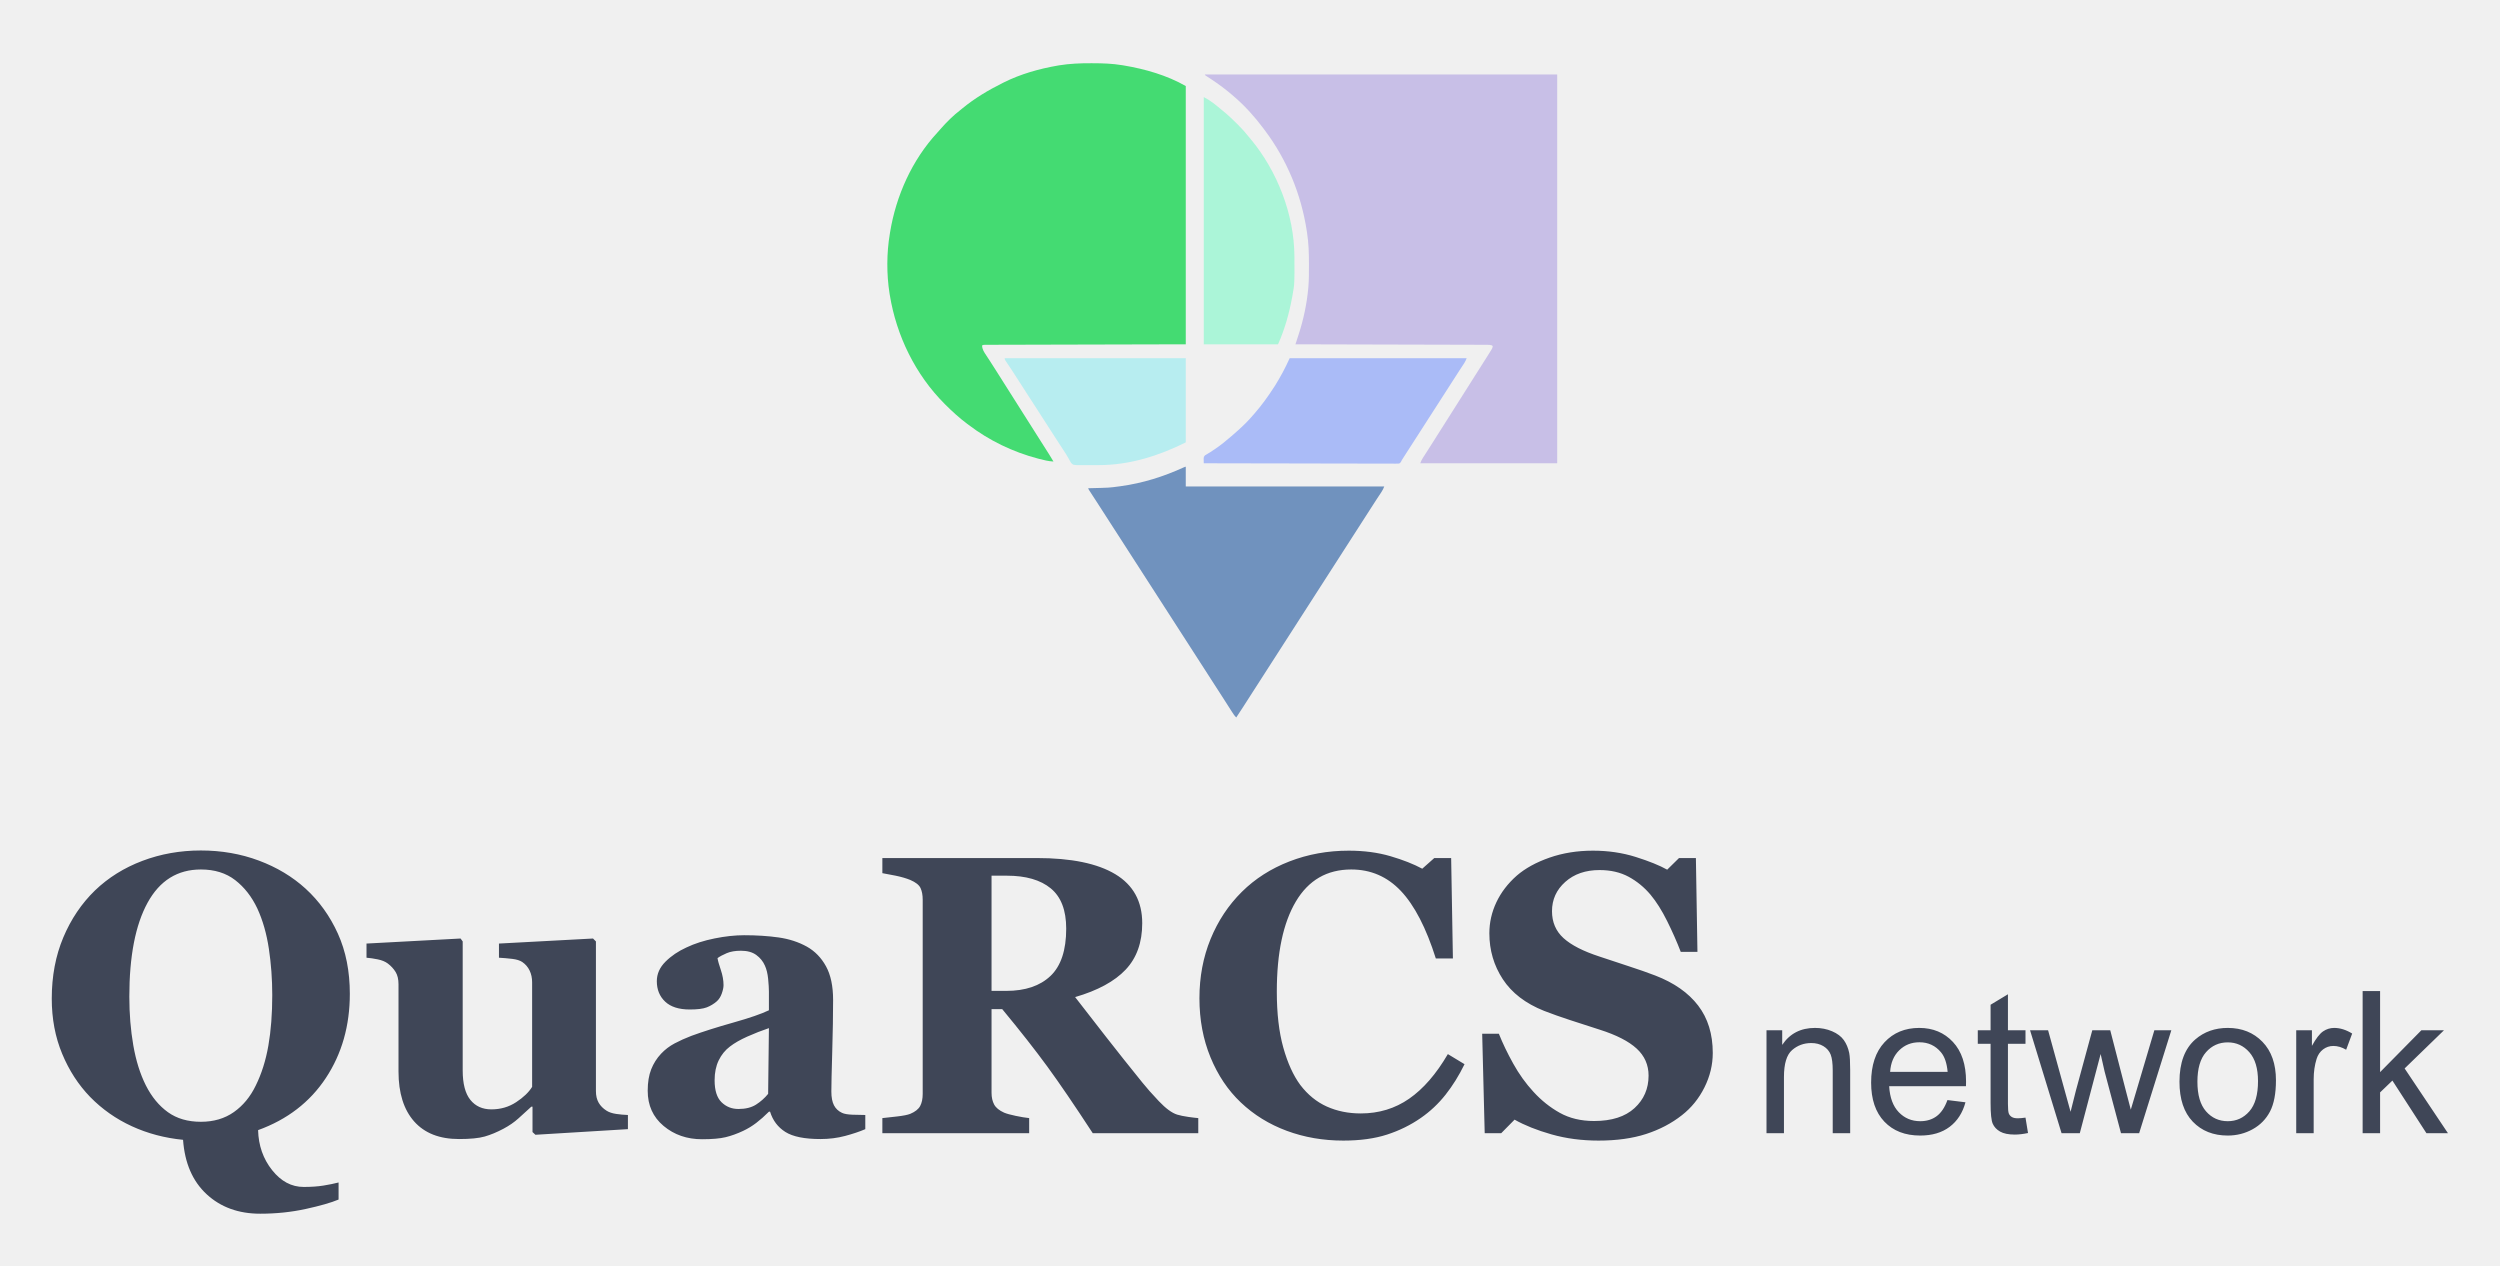
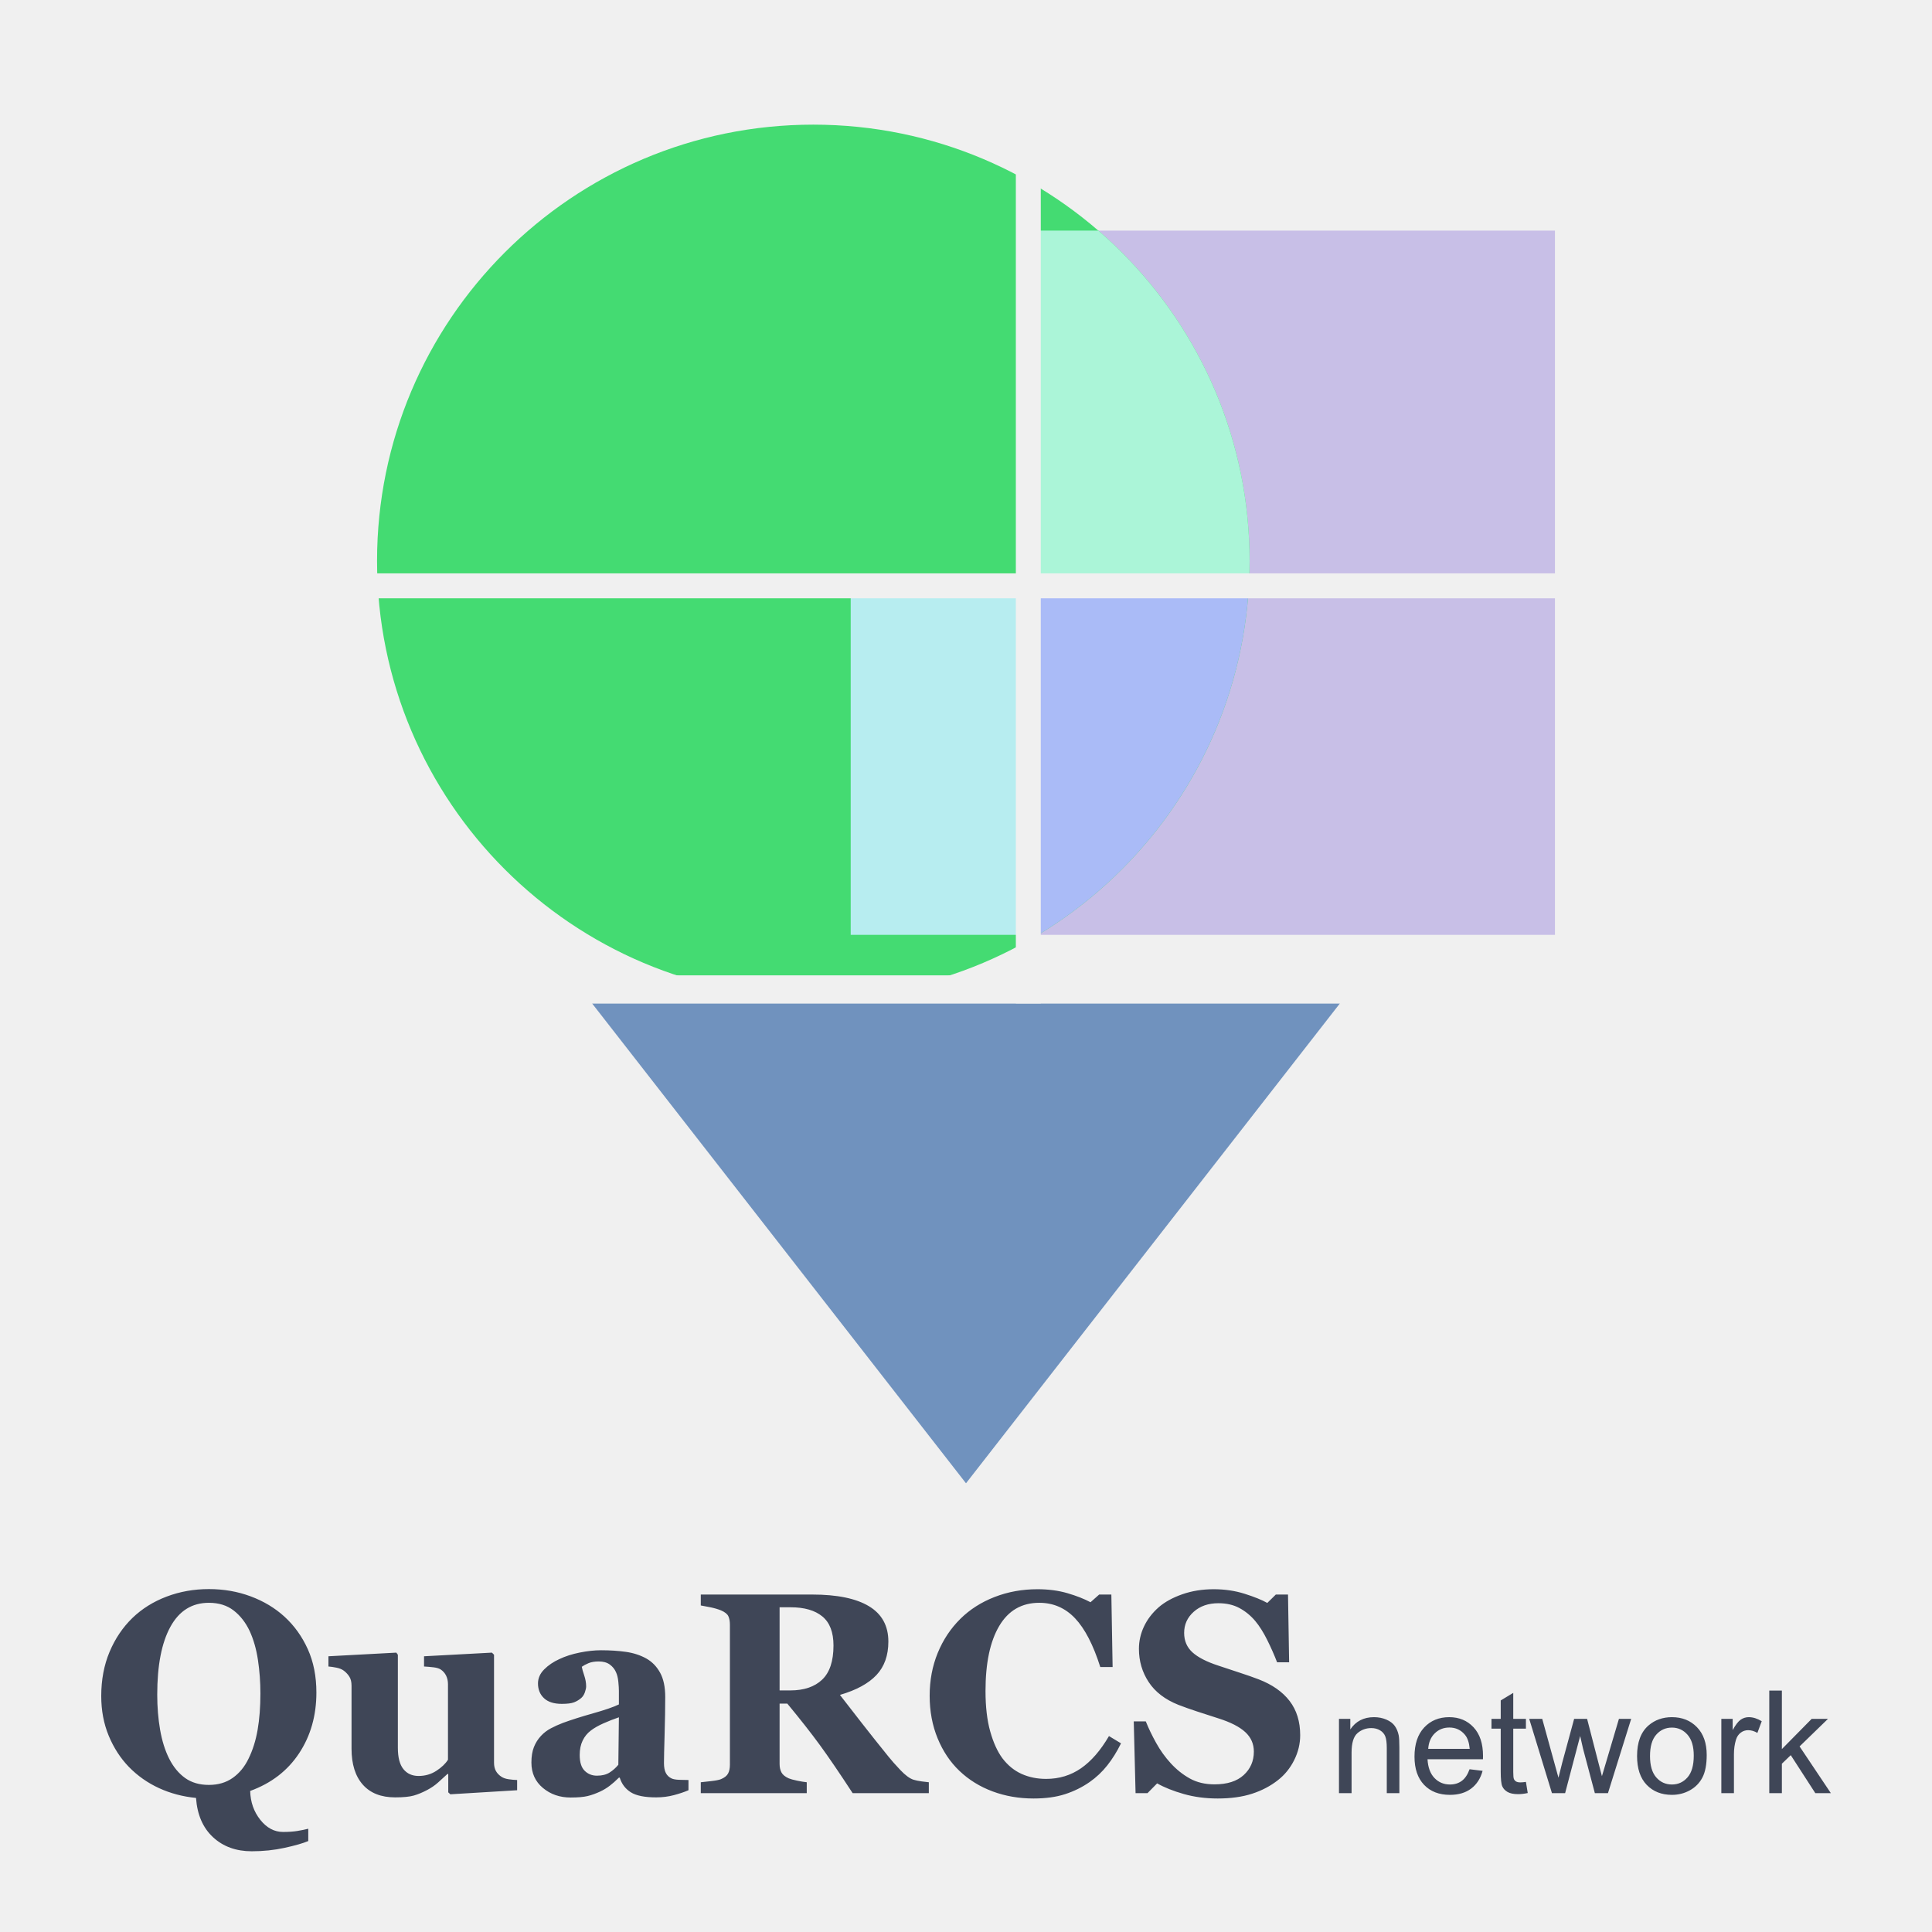
- <svg xmlns="http://www.w3.org/2000/svg" viewBox="-8.8 -12.0 579.1 293.1" fill="none">
-   <g transform="translate(194.22,0.00) scale(0.134432)">
-     <path d="M0 0 C200.31 0 400.62 0 607 0 C607 221.1 607 442.2 607 670 C529.12 670 451.24 670 371 670 C372.363 666.594 373.421 664.108 375.328 661.129 C375.791 660.401 376.254 659.674 376.73 658.924 C377.232 658.145 377.733 657.365 378.25 656.562 C378.777 655.736 379.304 654.909 379.848 654.057 C380.978 652.284 382.11 650.513 383.244 648.743 C385.583 645.09 387.91 641.43 390.238 637.771 C391.419 635.914 392.6 634.058 393.782 632.202 C399.546 623.15 405.276 614.077 411 605 C417.905 594.051 424.83 583.116 431.784 572.199 C437.547 563.148 443.276 554.076 449 545 C455.314 534.988 461.641 524.984 468 515 C474.358 505.015 480.705 495.025 487 485 C487.421 484.33 487.842 483.66 488.276 482.969 C489.417 481.149 490.553 479.325 491.688 477.5 C492.31 476.5 492.933 475.499 493.574 474.469 C495 472 495 472 496 469 C495.67 468.34 495.34 467.68 495 467 C491.865 465.955 489.674 465.87 486.383 465.861 C485.795 465.859 485.795 465.859 482.819 465.845 C481.52 465.844 480.221 465.843 478.883 465.842 C477.495 465.837 476.106 465.832 474.718 465.827 C470.894 465.813 467.07 465.806 463.245 465.799 C459.125 465.791 455.004 465.778 450.883 465.765 C443.741 465.743 436.599 465.725 429.457 465.709 C419.131 465.686 408.804 465.658 398.478 465.629 C381.725 465.581 364.972 465.538 348.219 465.497 C331.943 465.458 315.666 465.417 299.39 465.372 C298.387 465.37 297.384 465.367 296.351 465.364 C291.32 465.35 286.289 465.337 281.258 465.323 C239.506 465.209 197.753 465.102 156 465 C156.256 464.215 156.511 463.429 156.775 462.62 C157.741 459.646 158.705 456.672 159.667 453.696 C160.281 451.799 160.898 449.904 161.515 448.008 C169.774 422.441 175.521 395.78 178 369 C178.085 368.123 178.171 367.246 178.259 366.343 C179.307 354.063 179.244 341.753 179.25 329.438 C179.251 328.255 179.251 327.073 179.252 325.854 C179.236 308.03 178.75 290.639 176 273 C175.917 272.441 175.917 272.441 175.496 269.611 C165.961 206.791 141.272 146.77 103 96 C102.14 94.843 101.281 93.685 100.422 92.527 C85.701 72.871 68.677 53.96 50 38 C49.064 37.187 48.128 36.373 47.164 35.535 C34.362 24.474 20.82 14.698 6.654 5.456 C5.789 4.889 4.923 4.322 4.031 3.738 C3.253 3.233 2.475 2.728 1.674 2.208 C1.121 1.81 0.569 1.411 0 1 C0 0.67 0 0.34 0 0 Z " fill="#C8BFE7" transform="translate(566,39)" />
-     <path d="M0 0 C1.095 0.002 2.19 0.004 3.318 0.006 C20.191 0.053 36.754 0.571 53.438 3.312 C54.522 3.489 55.607 3.666 56.725 3.849 C93.47 10.038 130.945 20.745 163.438 39.312 C163.438 186.162 163.438 333.012 163.438 484.312 C-10.938 484.75 -10.938 484.75 -66.095 484.881 C-88.24 484.94 -88.24 484.94 -98.59 484.968 C-105.854 484.988 -113.118 485.005 -120.382 485.021 C-128.75 485.038 -137.118 485.06 -145.486 485.085 C-149.771 485.098 -154.056 485.109 -158.341 485.116 C-162.209 485.122 -166.078 485.133 -169.946 485.148 C-171.35 485.152 -172.755 485.155 -174.159 485.156 C-176.061 485.157 -177.964 485.165 -179.866 485.174 C-180.925 485.176 -181.985 485.179 -183.076 485.182 C-185.562 485.312 -185.562 485.312 -187.562 486.312 C-187.288 493.259 -184.169 497.698 -180.375 503.375 C-179.092 505.341 -177.81 507.307 -176.527 509.273 C-176.198 509.774 -176.198 509.774 -174.531 512.308 C-171.452 517.008 -168.446 521.754 -165.438 526.5 C-164.271 528.333 -163.104 530.167 -161.938 532 C-156.304 540.861 -150.705 549.744 -145.104 558.626 C-139.275 567.867 -133.432 577.098 -127.562 586.312 C-120.714 597.065 -113.904 607.843 -107.104 618.626 C-101.275 627.867 -95.432 637.097 -89.562 646.312 C-70.363 676.467 -70.363 676.467 -64.562 686.312 C-73.117 685.843 -81.179 683.868 -89.438 681.688 C-89.781 681.598 -89.781 681.598 -91.519 681.142 C-134.486 669.839 -175.153 650.209 -210.562 623.312 C-211.559 622.57 -212.555 621.827 -213.582 621.062 C-226.809 611.137 -238.873 600.183 -250.562 588.5 C-250.81 588.253 -250.81 588.253 -252.062 587.004 C-302.481 536.573 -335.131 469.475 -346.562 399.312 C-346.726 398.323 -346.89 397.333 -347.059 396.313 C-352.194 363.453 -352.081 327.107 -346.562 294.312 C-346.396 293.275 -346.23 292.238 -346.059 291.169 C-335.784 228.361 -308.239 166.789 -264.828 119.789 C-262.98 117.769 -261.191 115.72 -259.406 113.645 C-248.867 101.574 -237.284 90.067 -224.562 80.312 C-223.416 79.381 -222.273 78.446 -221.133 77.508 C-200.043 60.22 -176.931 46.461 -152.562 34.312 C-151.708 33.881 -150.854 33.449 -149.973 33.004 C-121.084 18.557 -89.036 9.554 -57.312 4.062 C-56.439 3.911 -55.566 3.76 -54.667 3.604 C-36.506 0.681 -18.366 -0.064 0 0 Z " fill="#44DB72" transform="translate(369.5625,19.6875)" />
-     <path d="M0 0 C0 11.22 0 22.44 0 34 C112.86 34 225.72 34 342 34 C340.504 37.74 339.251 40.375 337.086 43.641 C336.498 44.534 335.91 45.427 335.304 46.347 C334.667 47.305 334.031 48.263 333.375 49.25 C332.012 51.32 330.65 53.39 329.289 55.461 C328.583 56.534 327.877 57.608 327.149 58.714 C323.643 64.075 320.196 69.474 316.75 74.875 C312.352 81.762 307.948 88.645 303.5 95.5 C298.97 102.481 294.482 109.488 290 116.5 C285.096 124.171 280.178 131.831 275.223 139.469 C271.122 145.796 267.061 152.148 263 158.5 C258.096 166.171 253.178 173.831 248.223 181.469 C244.122 187.796 240.061 194.148 236 200.5 C231.096 208.171 226.178 215.831 221.223 223.469 C217.122 229.796 213.061 236.148 209 242.5 C204.096 250.171 199.178 257.831 194.223 265.469 C190.122 271.796 186.061 278.148 182 284.5 C177.096 292.171 172.178 299.831 167.223 307.469 C163.122 313.796 159.061 320.148 155 326.5 C150.096 334.171 145.178 341.831 140.223 349.469 C136.122 355.796 132.061 362.148 128 368.5 C123.1 376.165 118.186 383.82 113.234 391.451 C108.337 399.005 103.496 406.595 98.656 414.186 C94.836 420.168 90.967 426.113 87 432 C83.848 428.991 81.637 425.535 79.312 421.875 C78.841 421.14 78.37 420.405 77.884 419.648 C76.252 417.101 74.626 414.55 73 412 C71.058 408.961 69.114 405.923 67.171 402.885 C65.795 400.735 64.421 398.585 63.046 396.435 C58.376 389.134 53.668 381.859 48.934 374.598 C43.891 366.854 38.917 359.066 33.941 351.277 C29.822 344.833 25.677 338.407 21.5 332 C15.93 323.458 10.431 314.871 4.941 306.277 C0.822 299.833 -3.323 293.407 -7.5 287 C-13.07 278.458 -18.569 269.871 -24.059 261.277 C-28.178 254.833 -32.323 248.407 -36.5 242 C-42.07 233.458 -47.569 224.871 -53.059 216.277 C-57.178 209.833 -61.323 203.407 -65.5 197 C-71.07 188.458 -76.569 179.871 -82.059 171.277 C-86.178 164.833 -90.323 158.407 -94.5 152 C-100.07 143.458 -105.569 134.871 -111.059 126.277 C-115.178 119.833 -119.323 113.407 -123.5 107 C-128.374 99.526 -133.196 92.02 -138 84.5 C-142.95 76.751 -147.92 69.017 -152.938 61.312 C-153.2 60.909 -153.2 60.909 -154.53 58.866 C-155.539 57.317 -156.547 55.768 -157.556 54.219 C-159.812 50.753 -162.066 47.285 -164.312 43.812 C-165.031 42.705 -165.749 41.598 -166.488 40.457 C-168 38 -168 38 -168 37 C-167.568 36.99 -167.568 36.99 -165.38 36.94 C-131.594 36.128 -131.594 36.128 -116 34 C-114.911 33.856 -113.821 33.712 -112.699 33.564 C-74.222 28.342 -38.317 17.003 -3.012 0.867 C-1 0 -1 0 0 0 Z " fill="#7092BE" transform="translate(533,715)" />
-     <path d="M0 0 C100.65 0 201.3 0 305 0 C303.596 3.51 302.532 5.953 300.523 8.984 C300.275 9.363 300.275 9.363 299.015 11.28 C298.474 12.095 297.933 12.91 297.375 13.75 C296.197 15.542 295.02 17.335 293.844 19.129 C293.532 19.604 293.532 19.604 291.953 22.008 C288.557 27.211 285.218 32.45 281.875 37.688 C277.435 44.637 272.989 51.582 268.5 58.5 C263.97 65.481 259.482 72.488 255 79.5 C250.096 87.171 245.178 94.831 240.223 102.469 C236.122 108.796 232.061 115.148 228 121.5 C223.518 128.512 219.029 135.519 214.5 142.5 C210.174 149.17 205.876 155.857 201.588 162.552 C200.523 164.214 199.458 165.876 198.393 167.537 C197.737 168.561 197.082 169.585 196.406 170.641 C195.822 171.554 195.237 172.467 194.635 173.407 C193 176 193 176 191.751 178.624 C190 181 190 181 187.46 181.621 C186.435 181.619 185.409 181.617 184.352 181.615 C183.169 181.625 181.985 181.635 180.766 181.645 C179.46 181.631 178.153 181.616 176.807 181.601 C175.411 181.603 174.014 181.608 172.617 181.614 C168.77 181.625 164.923 181.605 161.076 181.58 C156.931 181.559 152.786 181.566 148.641 181.57 C141.456 181.572 134.271 181.557 127.087 181.529 C116.699 181.488 106.311 181.475 95.923 181.469 C79.07 181.458 62.217 181.424 45.365 181.377 C28.991 181.331 12.618 181.296 -3.756 181.275 C-4.764 181.273 -5.773 181.272 -6.813 181.271 C-11.873 181.264 -16.934 181.258 -21.995 181.252 C-63.997 181.2 -105.998 181.112 -148 181 C-148.054 179.22 -148.092 177.439 -148.124 175.659 C-148.147 174.667 -148.17 173.676 -148.194 172.655 C-148 170 -148 170 -146.016 167.457 C-145.103 166.914 -144.19 166.372 -143.25 165.812 C-142.243 165.178 -141.236 164.544 -140.199 163.891 C-139.143 163.267 -138.088 162.643 -137 162 C-135.014 160.698 -133.034 159.386 -131.062 158.062 C-130.062 157.4 -129.062 156.737 -128.031 156.055 C-118.145 149.354 -109.022 141.798 -100 134 C-99.259 133.361 -98.518 132.721 -97.754 132.062 C-95.826 130.386 -93.911 128.696 -92 127 C-91.246 126.339 -90.492 125.677 -89.715 124.996 C-80.211 116.577 -71.211 107.69 -63 98 C-62.112 96.986 -61.222 95.973 -60.332 94.961 C-47.965 80.836 -37.184 65.757 -27 50 C-26.304 48.926 -25.608 47.852 -24.891 46.746 C-20.645 40.017 -16.773 33.094 -12.938 26.125 C-12.455 25.252 -11.972 24.379 -11.475 23.479 C-7.28 15.773 -3.733 8 0 0 Z " fill="#AABBF7" transform="translate(712,528)" />
-     <path d="M0 0 C11.102 5.551 20.588 13.469 30.061 21.386 C31.804 22.837 33.561 24.268 35.324 25.695 C43.251 32.201 50.547 39.337 57.812 46.562 C58.301 47.046 58.789 47.529 59.292 48.026 C65.992 54.67 72.127 61.613 78 69 C78.977 70.174 79.956 71.345 80.941 72.512 C126.784 127.65 155.876 202.388 156.203 274.379 C156.21 275.421 156.217 276.463 156.225 277.537 C156.455 321.503 156.455 321.503 153 341 C152.796 342.154 152.592 343.309 152.382 344.498 C147.253 372.581 139.604 399.892 128 426 C85.76 426 43.52 426 0 426 C0 285.42 0 144.84 0 0 Z " fill="#ABF5D8" transform="translate(564,78)" />
-     <path d="M0 0 C102.96 0 205.92 0 312 0 C312 47.85 312 95.7 312 145 C265.577 168.212 215.068 184.113 162.699 184.168 C161.579 184.171 160.458 184.175 159.303 184.178 C156.956 184.183 154.609 184.185 152.262 184.185 C148.679 184.188 145.097 184.206 141.514 184.225 C139.221 184.228 136.929 184.23 134.637 184.23 C134.105 184.234 134.105 184.234 131.413 184.252 C118.218 184.212 118.218 184.212 114.354 180.359 C113.994 179.71 113.633 179.062 113.262 178.395 C113.051 178.031 113.051 178.031 111.984 176.189 C111.556 175.405 111.128 174.621 110.688 173.812 C109.729 172.152 108.768 170.493 107.805 168.836 C107.331 168.011 106.858 167.185 106.37 166.335 C104.479 163.111 102.42 160.023 100.312 156.938 C95.823 150.302 91.496 143.567 87.188 136.812 C82.323 129.188 77.441 121.575 72.5 114 C66.93 105.458 61.431 96.871 55.941 88.277 C51.822 81.833 47.677 75.407 43.5 69 C38.626 61.526 33.804 54.02 29 46.5 C24.024 38.713 19.035 30.936 14 23.188 C13.472 22.374 12.944 21.561 12.4 20.723 C8.765 15.141 5.065 9.608 1.293 4.117 C0 2 0 2 0 0 Z " fill="#B7EDF0" transform="translate(221,528)" />
+ <svg xmlns="http://www.w3.org/2000/svg" viewBox="0 0 620 620" fill="none">
+   <defs>
+     <clipPath id="cc">
+       <circle cx="261" cy="180" r="140" />
+     </clipPath>
+     <clipPath id="cs">
+       <rect x="273" y="74" width="226" height="226" />
+     </clipPath>
+     <mask id="grout">
+       <rect x="0" y="0" width="620" height="620" fill="white" />
+       <rect x="326.0" y="0" width="8" height="322" fill="black" />
+       <rect x="0" y="184.0" width="620" height="8" fill="black" />
+       <rect x="0" y="313" width="620" height="9" fill="black" />
+     </mask>
+   </defs>
+   <g mask="url(#grout)">
+     <rect x="273" y="74" width="226" height="226" fill="#C8BFE7" clip-path="url(#cs)" />
+     <rect x="121" y="40" width="280" height="280" fill="#44DB72" clip-path="url(#cc)" />
+     <g clip-path="url(#cs)">
+       <g clip-path="url(#cc)">
+         <rect x="330" y="-1812" width="2000" height="2000" fill="#ABF5D8" />
+         <rect x="-1670" y="188" width="2000" height="2000" fill="#B7EDF0" />
+         <rect x="330" y="188" width="2000" height="2000" fill="#AABBF7" />
+       </g>
+     </g>
+     <polygon points="190.0,322 430.0,322 310.0,476" fill="#7092BE" />
  </g>
-   <path fill="#3f4657" d="M61.992 -56.646Q66.709 -52.334 69.472 -46.225Q72.234 -40.115 72.234 -32.299Q72.234 -21.203 66.687 -12.803Q61.139 -4.402 50.986 -0.719Q51.121 4.627 54.221 8.535Q57.32 12.443 61.543 12.443Q64.148 12.443 66.103 12.129Q68.057 11.814 69.629 11.41V15.363Q67.068 16.441 62.037 17.542Q57.006 18.643 51.48 18.643Q43.934 18.643 39.06 14.128Q34.186 9.613 33.602 1.527Q27.223 0.898 21.742 -1.617Q16.262 -4.133 12.084 -8.4Q7.996 -12.623 5.593 -18.418Q3.189 -24.213 3.189 -31.176Q3.189 -38.992 5.862 -45.349Q8.535 -51.705 13.207 -56.242Q17.834 -60.689 24.19 -63.093Q30.547 -65.496 37.734 -65.496Q44.877 -65.496 51.144 -63.16Q57.41 -60.824 61.992 -56.646ZM50.447 -11.051Q52.469 -15.139 53.367 -20.305Q54.266 -25.471 54.266 -31.984Q54.266 -37.51 53.479 -42.743Q52.693 -47.977 50.807 -52.064Q48.875 -56.152 45.686 -58.623Q42.496 -61.094 37.734 -61.094Q29.604 -61.094 25.381 -53.39Q21.158 -45.686 21.158 -31.625Q21.158 -25.65 22.079 -20.35Q23.0 -15.049 24.977 -11.096Q26.998 -7.098 30.098 -4.874Q33.197 -2.65 37.734 -2.65Q42.182 -2.65 45.371 -4.896Q48.561 -7.143 50.447 -11.051Z M136.652 -0.943 115.225 0.359 114.551 -0.27V-6.154H114.281Q112.754 -4.762 111.294 -3.437Q109.834 -2.111 107.812 -1.033Q105.521 0.18 103.478 0.764Q101.434 1.348 97.525 1.348Q90.742 1.348 87.126 -2.74Q83.51 -6.828 83.51 -14.285V-34.5Q83.51 -36.252 82.836 -37.353Q82.162 -38.453 81.039 -39.307Q80.141 -39.98 78.703 -40.272Q77.266 -40.564 76.098 -40.654V-43.934L97.885 -45.102L98.379 -44.428V-14.555Q98.379 -9.928 100.153 -7.727Q101.928 -5.525 105.027 -5.525Q108.217 -5.525 110.755 -7.188Q113.293 -8.85 114.461 -10.736V-34.949Q114.461 -36.477 113.877 -37.689Q113.293 -38.902 112.17 -39.666Q111.361 -40.205 109.856 -40.385Q108.352 -40.564 106.779 -40.654V-43.934L128.566 -45.102L129.24 -44.428V-9.748Q129.24 -8.176 129.869 -7.075Q130.498 -5.975 131.711 -5.211Q132.564 -4.672 133.935 -4.47Q135.305 -4.268 136.652 -4.223Z M191.637 -0.943Q189.66 -0.09 186.965 0.629Q184.27 1.348 181.26 1.348Q175.734 1.348 173.129 -0.292Q170.523 -1.932 169.58 -4.986H169.311Q167.783 -3.459 166.368 -2.381Q164.953 -1.303 163.336 -0.539Q161.225 0.449 159.271 0.921Q157.316 1.393 153.812 1.393Q148.602 1.393 144.918 -1.685Q141.234 -4.762 141.234 -9.838Q141.234 -12.758 142.043 -14.802Q142.852 -16.846 144.334 -18.418Q145.682 -19.855 147.456 -20.799Q149.23 -21.742 151.342 -22.551Q155.385 -24.033 161.045 -25.628Q166.705 -27.223 169.311 -28.48V-32.793Q169.311 -33.916 169.131 -35.758Q168.951 -37.6 168.367 -38.857Q167.738 -40.295 166.391 -41.283Q165.043 -42.271 162.842 -42.271Q160.865 -42.271 159.54 -41.71Q158.215 -41.148 157.406 -40.564Q157.541 -39.666 158.17 -37.824Q158.799 -35.982 158.799 -34.275Q158.799 -33.512 158.395 -32.366Q157.99 -31.221 157.227 -30.547Q156.193 -29.648 154.913 -29.154Q153.633 -28.66 150.982 -28.66Q147.209 -28.66 145.277 -30.479Q143.346 -32.299 143.346 -35.219Q143.346 -37.734 145.345 -39.733Q147.344 -41.732 150.219 -43.035Q153.049 -44.383 156.732 -45.124Q160.416 -45.865 163.561 -45.865Q167.918 -45.865 171.557 -45.349Q175.195 -44.832 178.115 -43.215Q180.9 -41.643 182.54 -38.655Q184.18 -35.668 184.18 -30.861Q184.18 -25.785 183.978 -18.822Q183.775 -11.859 183.775 -9.658Q183.775 -7.637 184.382 -6.469Q184.988 -5.301 186.246 -4.717Q187.01 -4.357 188.649 -4.29Q190.289 -4.223 191.637 -4.223ZM169.311 -24.348Q166.795 -23.494 164.324 -22.394Q161.854 -21.293 160.281 -20.08Q158.619 -18.822 157.676 -16.868Q156.732 -14.914 156.732 -12.264Q156.732 -8.76 158.327 -7.188Q159.922 -5.615 162.258 -5.615Q164.729 -5.615 166.323 -6.626Q167.918 -7.637 169.131 -9.119Z M268.768 0.0H244.33Q237.996 -9.703 233.796 -15.453Q229.596 -21.203 223.352 -28.75H220.881V-9.389Q220.881 -7.771 221.487 -6.648Q222.094 -5.525 223.801 -4.762Q224.654 -4.402 226.474 -4.021Q228.293 -3.639 229.596 -3.504V0.0H195.59V-3.504Q196.893 -3.639 199.026 -3.886Q201.16 -4.133 202.059 -4.492Q203.766 -5.211 204.35 -6.312Q204.934 -7.412 204.934 -9.119V-54.086Q204.934 -55.703 204.439 -56.781Q203.945 -57.859 202.059 -58.668Q200.621 -59.252 198.667 -59.656Q196.713 -60.061 195.59 -60.24V-63.744H231.348Q243.342 -63.744 249.563 -59.993Q255.785 -56.242 255.785 -48.65Q255.785 -41.957 251.944 -37.892Q248.104 -33.826 240.242 -31.535Q243.297 -27.582 247.362 -22.371Q251.428 -17.16 255.83 -11.725Q257.223 -9.973 259.626 -7.435Q262.029 -4.896 263.871 -4.312Q264.904 -3.998 266.499 -3.773Q268.094 -3.549 268.768 -3.504ZM238.176 -47.393Q238.176 -53.771 234.604 -56.714Q231.033 -59.656 224.43 -59.656H220.881V-32.973H224.295Q230.898 -32.973 234.537 -36.432Q238.176 -39.891 238.176 -47.393Z M302.369 1.707Q295.361 1.707 289.252 -0.562Q283.143 -2.83 278.605 -7.143Q274.158 -11.365 271.598 -17.587Q269.037 -23.809 269.037 -31.266Q269.037 -38.678 271.62 -44.989Q274.203 -51.301 278.875 -55.928Q283.457 -60.465 289.881 -62.958Q296.305 -65.451 303.627 -65.451Q308.928 -65.451 313.285 -64.171Q317.643 -62.891 320.652 -61.273L323.438 -63.744H327.346L327.75 -40.475H323.797Q320.428 -51.121 315.711 -56.107Q310.994 -61.094 304.211 -61.094Q295.766 -61.094 291.363 -53.659Q286.961 -46.225 286.961 -32.793Q286.961 -25.201 288.466 -19.833Q289.971 -14.465 292.396 -11.186Q295.002 -7.771 298.551 -6.177Q302.1 -4.582 306.412 -4.582Q312.701 -4.582 317.62 -7.996Q322.539 -11.41 326.582 -18.328L330.445 -15.992Q328.514 -12.039 326.043 -8.917Q323.572 -5.795 320.338 -3.549Q316.789 -1.078 312.499 0.314Q308.209 1.707 302.369 1.707Z M361.486 1.707Q355.646 1.707 350.593 0.27Q345.539 -1.168 342.035 -3.145L338.936 0.0H335.117L334.533 -23.045H338.396Q339.699 -19.766 341.721 -16.127Q343.742 -12.488 346.393 -9.613Q349.133 -6.604 352.524 -4.717Q355.916 -2.83 360.453 -2.83Q366.562 -2.83 369.819 -5.817Q373.076 -8.805 373.076 -13.342Q373.076 -17.07 370.313 -19.608Q367.551 -22.146 361.756 -23.988Q357.982 -25.201 354.815 -26.234Q351.648 -27.268 348.863 -28.346Q342.439 -30.906 339.317 -35.668Q336.195 -40.43 336.195 -46.314Q336.195 -50.043 337.812 -53.479Q339.43 -56.916 342.529 -59.656Q345.494 -62.217 350.121 -63.834Q354.748 -65.451 360.184 -65.451Q365.484 -65.451 370.111 -63.991Q374.738 -62.531 377.389 -61.049L380.129 -63.744H384.037L384.396 -42.002H380.533Q379.186 -45.506 377.366 -49.167Q375.547 -52.828 373.525 -55.254Q371.324 -57.859 368.449 -59.409Q365.574 -60.959 361.711 -60.959Q356.859 -60.959 353.782 -58.219Q350.705 -55.479 350.705 -51.436Q350.705 -47.617 353.378 -45.191Q356.051 -42.766 361.711 -40.924Q365.035 -39.801 368.494 -38.678Q371.953 -37.555 374.648 -36.521Q381.162 -34.006 384.554 -29.581Q387.945 -25.156 387.945 -18.598Q387.945 -14.465 386.014 -10.602Q384.082 -6.738 380.803 -4.178Q377.209 -1.348 372.492 0.18Q367.775 1.707 361.486 1.707Z M400.392 0.0V-23.854H404.03V-20.462Q406.658 -24.393 411.622 -24.393Q413.778 -24.393 415.586 -23.618Q417.395 -22.843 418.293 -21.585Q419.191 -20.327 419.551 -18.598Q419.775 -17.475 419.775 -14.667V0.0H415.732V-14.51Q415.732 -16.98 415.261 -18.205Q414.789 -19.429 413.587 -20.159Q412.386 -20.889 410.769 -20.889Q408.186 -20.889 406.31 -19.249Q404.435 -17.609 404.435 -13.027V0.0Z M442.304 -7.682 446.481 -7.165Q445.493 -3.504 442.82 -1.482Q440.147 0.539 435.992 0.539Q430.759 0.539 427.693 -2.684Q424.627 -5.907 424.627 -11.725Q424.627 -17.744 427.727 -21.068Q430.826 -24.393 435.768 -24.393Q440.552 -24.393 443.584 -21.136Q446.616 -17.879 446.616 -11.972Q446.616 -11.612 446.594 -10.894H428.805Q429.029 -6.963 431.028 -4.874Q433.027 -2.785 436.015 -2.785Q438.238 -2.785 439.811 -3.953Q441.383 -5.121 442.304 -7.682ZM429.029 -14.218H442.349Q442.079 -17.228 440.821 -18.732Q438.89 -21.068 435.812 -21.068Q433.027 -21.068 431.129 -19.204Q429.231 -17.34 429.029 -14.218Z M460.385 -3.616 460.969 -0.045Q459.262 0.314 457.914 0.314Q455.713 0.314 454.5 -0.382Q453.287 -1.078 452.793 -2.212Q452.299 -3.347 452.299 -6.985V-20.709H449.334V-23.854H452.299V-29.761L456.319 -32.187V-23.854H460.385V-20.709H456.319V-6.761Q456.319 -5.031 456.533 -4.537Q456.746 -4.043 457.229 -3.751Q457.712 -3.459 458.61 -3.459Q459.284 -3.459 460.385 -3.616Z M468.74 0.0 461.44 -23.854H465.618L469.414 -10.085L470.829 -4.964Q470.919 -5.346 472.064 -9.883L475.86 -23.854H480.016L483.587 -10.018L484.777 -5.458L486.147 -10.062L490.235 -23.854H494.166L486.709 0.0H482.509L478.713 -14.285L477.792 -18.351L472.963 0.0Z M496.053 -11.927Q496.053 -18.553 499.736 -21.742Q502.813 -24.393 507.238 -24.393Q512.157 -24.393 515.279 -21.169Q518.401 -17.946 518.401 -12.264Q518.401 -7.659 517.02 -5.02Q515.639 -2.381 513 -0.921Q510.36 0.539 507.238 0.539Q502.229 0.539 499.141 -2.673Q496.053 -5.885 496.053 -11.927ZM500.208 -11.927Q500.208 -7.345 502.207 -5.065Q504.206 -2.785 507.238 -2.785Q510.248 -2.785 512.247 -5.076Q514.246 -7.367 514.246 -12.062Q514.246 -16.486 512.236 -18.766Q510.226 -21.046 507.238 -21.046Q504.206 -21.046 502.207 -18.777Q500.208 -16.509 500.208 -11.927Z M523.096 0.0V-23.854H526.734V-20.237Q528.127 -22.775 529.306 -23.584Q530.485 -24.393 531.9 -24.393Q533.944 -24.393 536.056 -23.09L534.663 -19.339Q533.181 -20.215 531.698 -20.215Q530.373 -20.215 529.317 -19.417Q528.262 -18.62 527.812 -17.205Q527.139 -15.049 527.139 -12.488V0.0Z M538.481 0.0V-32.928H542.524V-14.15L552.093 -23.854H557.326L548.207 -15.004L558.247 0.0H553.261L545.377 -12.196L542.524 -9.456V0.0Z" transform="translate(0,250.50)" />
+   <path fill="#3f4657" d="M61.992 -56.646Q66.709 -52.334 69.472 -46.225Q72.234 -40.115 72.234 -32.299Q72.234 -21.203 66.687 -12.803Q61.139 -4.402 50.986 -0.719Q51.121 4.627 54.221 8.535Q57.32 12.443 61.543 12.443Q64.148 12.443 66.103 12.129Q68.057 11.814 69.629 11.41V15.363Q67.068 16.441 62.037 17.542Q57.006 18.643 51.48 18.643Q43.934 18.643 39.06 14.128Q34.186 9.613 33.602 1.527Q27.223 0.898 21.742 -1.617Q16.262 -4.133 12.084 -8.4Q7.996 -12.623 5.593 -18.418Q3.189 -24.213 3.189 -31.176Q3.189 -38.992 5.862 -45.349Q8.535 -51.705 13.207 -56.242Q17.834 -60.689 24.19 -63.093Q30.547 -65.496 37.734 -65.496Q44.877 -65.496 51.144 -63.16Q57.41 -60.824 61.992 -56.646ZM50.447 -11.051Q52.469 -15.139 53.367 -20.305Q54.266 -25.471 54.266 -31.984Q54.266 -37.51 53.479 -42.743Q52.693 -47.977 50.807 -52.064Q48.875 -56.152 45.686 -58.623Q42.496 -61.094 37.734 -61.094Q29.604 -61.094 25.381 -53.39Q21.158 -45.686 21.158 -31.625Q21.158 -25.65 22.079 -20.35Q23.0 -15.049 24.977 -11.096Q26.998 -7.098 30.098 -4.874Q33.197 -2.65 37.734 -2.65Q42.182 -2.65 45.371 -4.896Q48.561 -7.143 50.447 -11.051Z M136.652 -0.943 115.225 0.359 114.551 -0.27V-6.154H114.281Q112.754 -4.762 111.294 -3.437Q109.834 -2.111 107.812 -1.033Q105.521 0.18 103.478 0.764Q101.434 1.348 97.525 1.348Q90.742 1.348 87.126 -2.74Q83.51 -6.828 83.51 -14.285V-34.5Q83.51 -36.252 82.836 -37.353Q82.162 -38.453 81.039 -39.307Q80.141 -39.98 78.703 -40.272Q77.266 -40.564 76.098 -40.654V-43.934L97.885 -45.102L98.379 -44.428V-14.555Q98.379 -9.928 100.153 -7.727Q101.928 -5.525 105.027 -5.525Q108.217 -5.525 110.755 -7.188Q113.293 -8.85 114.461 -10.736V-34.949Q114.461 -36.477 113.877 -37.689Q113.293 -38.902 112.17 -39.666Q111.361 -40.205 109.856 -40.385Q108.352 -40.564 106.779 -40.654V-43.934L128.566 -45.102L129.24 -44.428V-9.748Q129.24 -8.176 129.869 -7.075Q130.498 -5.975 131.711 -5.211Q132.564 -4.672 133.935 -4.47Q135.305 -4.268 136.652 -4.223Z M191.637 -0.943Q189.66 -0.09 186.965 0.629Q184.27 1.348 181.26 1.348Q175.734 1.348 173.129 -0.292Q170.523 -1.932 169.58 -4.986H169.311Q167.783 -3.459 166.368 -2.381Q164.953 -1.303 163.336 -0.539Q161.225 0.449 159.271 0.921Q157.316 1.393 153.812 1.393Q148.602 1.393 144.918 -1.685Q141.234 -4.762 141.234 -9.838Q141.234 -12.758 142.043 -14.802Q142.852 -16.846 144.334 -18.418Q145.682 -19.855 147.456 -20.799Q149.23 -21.742 151.342 -22.551Q155.385 -24.033 161.045 -25.628Q166.705 -27.223 169.311 -28.48V-32.793Q169.311 -33.916 169.131 -35.758Q168.951 -37.6 168.367 -38.857Q167.738 -40.295 166.391 -41.283Q165.043 -42.271 162.842 -42.271Q160.865 -42.271 159.54 -41.71Q158.215 -41.148 157.406 -40.564Q157.541 -39.666 158.17 -37.824Q158.799 -35.982 158.799 -34.275Q158.799 -33.512 158.395 -32.366Q157.99 -31.221 157.227 -30.547Q156.193 -29.648 154.913 -29.154Q153.633 -28.66 150.982 -28.66Q147.209 -28.66 145.277 -30.479Q143.346 -32.299 143.346 -35.219Q143.346 -37.734 145.345 -39.733Q147.344 -41.732 150.219 -43.035Q153.049 -44.383 156.732 -45.124Q160.416 -45.865 163.561 -45.865Q167.918 -45.865 171.557 -45.349Q175.195 -44.832 178.115 -43.215Q180.9 -41.643 182.54 -38.655Q184.18 -35.668 184.18 -30.861Q184.18 -25.785 183.978 -18.822Q183.775 -11.859 183.775 -9.658Q183.775 -7.637 184.382 -6.469Q184.988 -5.301 186.246 -4.717Q187.01 -4.357 188.649 -4.29Q190.289 -4.223 191.637 -4.223ZM169.311 -24.348Q166.795 -23.494 164.324 -22.394Q161.854 -21.293 160.281 -20.08Q158.619 -18.822 157.676 -16.868Q156.732 -14.914 156.732 -12.264Q156.732 -8.76 158.327 -7.188Q159.922 -5.615 162.258 -5.615Q164.729 -5.615 166.323 -6.626Q167.918 -7.637 169.131 -9.119Z M268.768 0.0H244.33Q237.996 -9.703 233.796 -15.453Q229.596 -21.203 223.352 -28.75H220.881V-9.389Q220.881 -7.771 221.487 -6.648Q222.094 -5.525 223.801 -4.762Q224.654 -4.402 226.474 -4.021Q228.293 -3.639 229.596 -3.504V0.0H195.59V-3.504Q196.893 -3.639 199.026 -3.886Q201.16 -4.133 202.059 -4.492Q203.766 -5.211 204.35 -6.312Q204.934 -7.412 204.934 -9.119V-54.086Q204.934 -55.703 204.439 -56.781Q203.945 -57.859 202.059 -58.668Q200.621 -59.252 198.667 -59.656Q196.713 -60.061 195.59 -60.24V-63.744H231.348Q243.342 -63.744 249.563 -59.993Q255.785 -56.242 255.785 -48.65Q255.785 -41.957 251.944 -37.892Q248.104 -33.826 240.242 -31.535Q243.297 -27.582 247.362 -22.371Q251.428 -17.16 255.83 -11.725Q257.223 -9.973 259.626 -7.435Q262.029 -4.896 263.871 -4.312Q264.904 -3.998 266.499 -3.773Q268.094 -3.549 268.768 -3.504ZM238.176 -47.393Q238.176 -53.771 234.604 -56.714Q231.033 -59.656 224.43 -59.656H220.881V-32.973H224.295Q230.898 -32.973 234.537 -36.432Q238.176 -39.891 238.176 -47.393Z M302.369 1.707Q295.361 1.707 289.252 -0.562Q283.143 -2.83 278.605 -7.143Q274.158 -11.365 271.598 -17.587Q269.037 -23.809 269.037 -31.266Q269.037 -38.678 271.62 -44.989Q274.203 -51.301 278.875 -55.928Q283.457 -60.465 289.881 -62.958Q296.305 -65.451 303.627 -65.451Q308.928 -65.451 313.285 -64.171Q317.643 -62.891 320.652 -61.273L323.438 -63.744H327.346L327.75 -40.475H323.797Q320.428 -51.121 315.711 -56.107Q310.994 -61.094 304.211 -61.094Q295.766 -61.094 291.363 -53.659Q286.961 -46.225 286.961 -32.793Q286.961 -25.201 288.466 -19.833Q289.971 -14.465 292.396 -11.186Q295.002 -7.771 298.551 -6.177Q302.1 -4.582 306.412 -4.582Q312.701 -4.582 317.62 -7.996Q322.539 -11.41 326.582 -18.328L330.445 -15.992Q328.514 -12.039 326.043 -8.917Q323.572 -5.795 320.338 -3.549Q316.789 -1.078 312.499 0.314Q308.209 1.707 302.369 1.707Z M361.486 1.707Q355.646 1.707 350.593 0.27Q345.539 -1.168 342.035 -3.145L338.936 0.0H335.117L334.533 -23.045H338.396Q339.699 -19.766 341.721 -16.127Q343.742 -12.488 346.393 -9.613Q349.133 -6.604 352.524 -4.717Q355.916 -2.83 360.453 -2.83Q366.562 -2.83 369.819 -5.817Q373.076 -8.805 373.076 -13.342Q373.076 -17.07 370.313 -19.608Q367.551 -22.146 361.756 -23.988Q357.982 -25.201 354.815 -26.234Q351.648 -27.268 348.863 -28.346Q342.439 -30.906 339.317 -35.668Q336.195 -40.43 336.195 -46.314Q336.195 -50.043 337.812 -53.479Q339.43 -56.916 342.529 -59.656Q345.494 -62.217 350.121 -63.834Q354.748 -65.451 360.184 -65.451Q365.484 -65.451 370.111 -63.991Q374.738 -62.531 377.389 -61.049L380.129 -63.744H384.037L384.396 -42.002H380.533Q379.186 -45.506 377.366 -49.167Q375.547 -52.828 373.525 -55.254Q371.324 -57.859 368.449 -59.409Q365.574 -60.959 361.711 -60.959Q356.859 -60.959 353.782 -58.219Q350.705 -55.479 350.705 -51.436Q350.705 -47.617 353.378 -45.191Q356.051 -42.766 361.711 -40.924Q365.035 -39.801 368.494 -38.678Q371.953 -37.555 374.648 -36.521Q381.162 -34.006 384.554 -29.581Q387.945 -25.156 387.945 -18.598Q387.945 -14.465 386.014 -10.602Q384.082 -6.738 380.803 -4.178Q377.209 -1.348 372.492 0.18Q367.775 1.707 361.486 1.707Z M400.392 0.0V-23.854H404.03V-20.462Q406.658 -24.393 411.622 -24.393Q413.778 -24.393 415.586 -23.618Q417.395 -22.843 418.293 -21.585Q419.191 -20.327 419.551 -18.598Q419.775 -17.475 419.775 -14.667V0.0H415.732V-14.51Q415.732 -16.98 415.261 -18.205Q414.789 -19.429 413.587 -20.159Q412.386 -20.889 410.769 -20.889Q408.186 -20.889 406.31 -19.249Q404.435 -17.609 404.435 -13.027V0.0Z M442.304 -7.682 446.481 -7.165Q445.493 -3.504 442.82 -1.482Q440.147 0.539 435.992 0.539Q430.759 0.539 427.693 -2.684Q424.627 -5.907 424.627 -11.725Q424.627 -17.744 427.727 -21.068Q430.826 -24.393 435.768 -24.393Q440.552 -24.393 443.584 -21.136Q446.616 -17.879 446.616 -11.972Q446.616 -11.612 446.594 -10.894H428.805Q429.029 -6.963 431.028 -4.874Q433.027 -2.785 436.015 -2.785Q438.238 -2.785 439.811 -3.953Q441.383 -5.121 442.304 -7.682ZM429.029 -14.218H442.349Q442.079 -17.228 440.821 -18.732Q438.89 -21.068 435.812 -21.068Q433.027 -21.068 431.129 -19.204Q429.231 -17.34 429.029 -14.218Z M460.385 -3.616 460.969 -0.045Q459.262 0.314 457.914 0.314Q455.713 0.314 454.5 -0.382Q453.287 -1.078 452.793 -2.212Q452.299 -3.347 452.299 -6.985V-20.709H449.334V-23.854H452.299V-29.761L456.319 -32.187V-23.854H460.385V-20.709H456.319V-6.761Q456.319 -5.031 456.533 -4.537Q456.746 -4.043 457.229 -3.751Q457.712 -3.459 458.61 -3.459Q459.284 -3.459 460.385 -3.616Z M468.74 0.0 461.44 -23.854H465.618L469.414 -10.085L470.829 -4.964Q470.919 -5.346 472.064 -9.883L475.86 -23.854H480.016L483.587 -10.018L484.777 -5.458L486.147 -10.062L490.235 -23.854H494.166L486.709 0.0H482.509L478.713 -14.285L477.792 -18.351L472.963 0.0Z M496.053 -11.927Q496.053 -18.553 499.736 -21.742Q502.813 -24.393 507.238 -24.393Q512.157 -24.393 515.279 -21.169Q518.401 -17.946 518.401 -12.264Q518.401 -7.659 517.02 -5.02Q515.639 -2.381 513 -0.921Q510.36 0.539 507.238 0.539Q502.229 0.539 499.141 -2.673Q496.053 -5.885 496.053 -11.927ZM500.208 -11.927Q500.208 -7.345 502.207 -5.065Q504.206 -2.785 507.238 -2.785Q510.248 -2.785 512.247 -5.076Q514.246 -7.367 514.246 -12.062Q514.246 -16.486 512.236 -18.766Q510.226 -21.046 507.238 -21.046Q504.206 -21.046 502.207 -18.777Q500.208 -16.509 500.208 -11.927Z M523.096 0.0V-23.854H526.734V-20.237Q528.127 -22.775 529.306 -23.584Q530.485 -24.393 531.9 -24.393Q533.944 -24.393 536.056 -23.09L534.663 -19.339Q533.181 -20.215 531.698 -20.215Q530.373 -20.215 529.317 -19.417Q528.262 -18.62 527.812 -17.205Q527.139 -15.049 527.139 -12.488V0.0Z M538.481 0.0V-32.928H542.524V-14.15L552.093 -23.854H557.326L548.207 -15.004L558.247 0.0H553.261L545.377 -12.196L542.524 -9.456V0.0Z" transform="translate(29.30,575.45) scale(1.0)" />
</svg>
